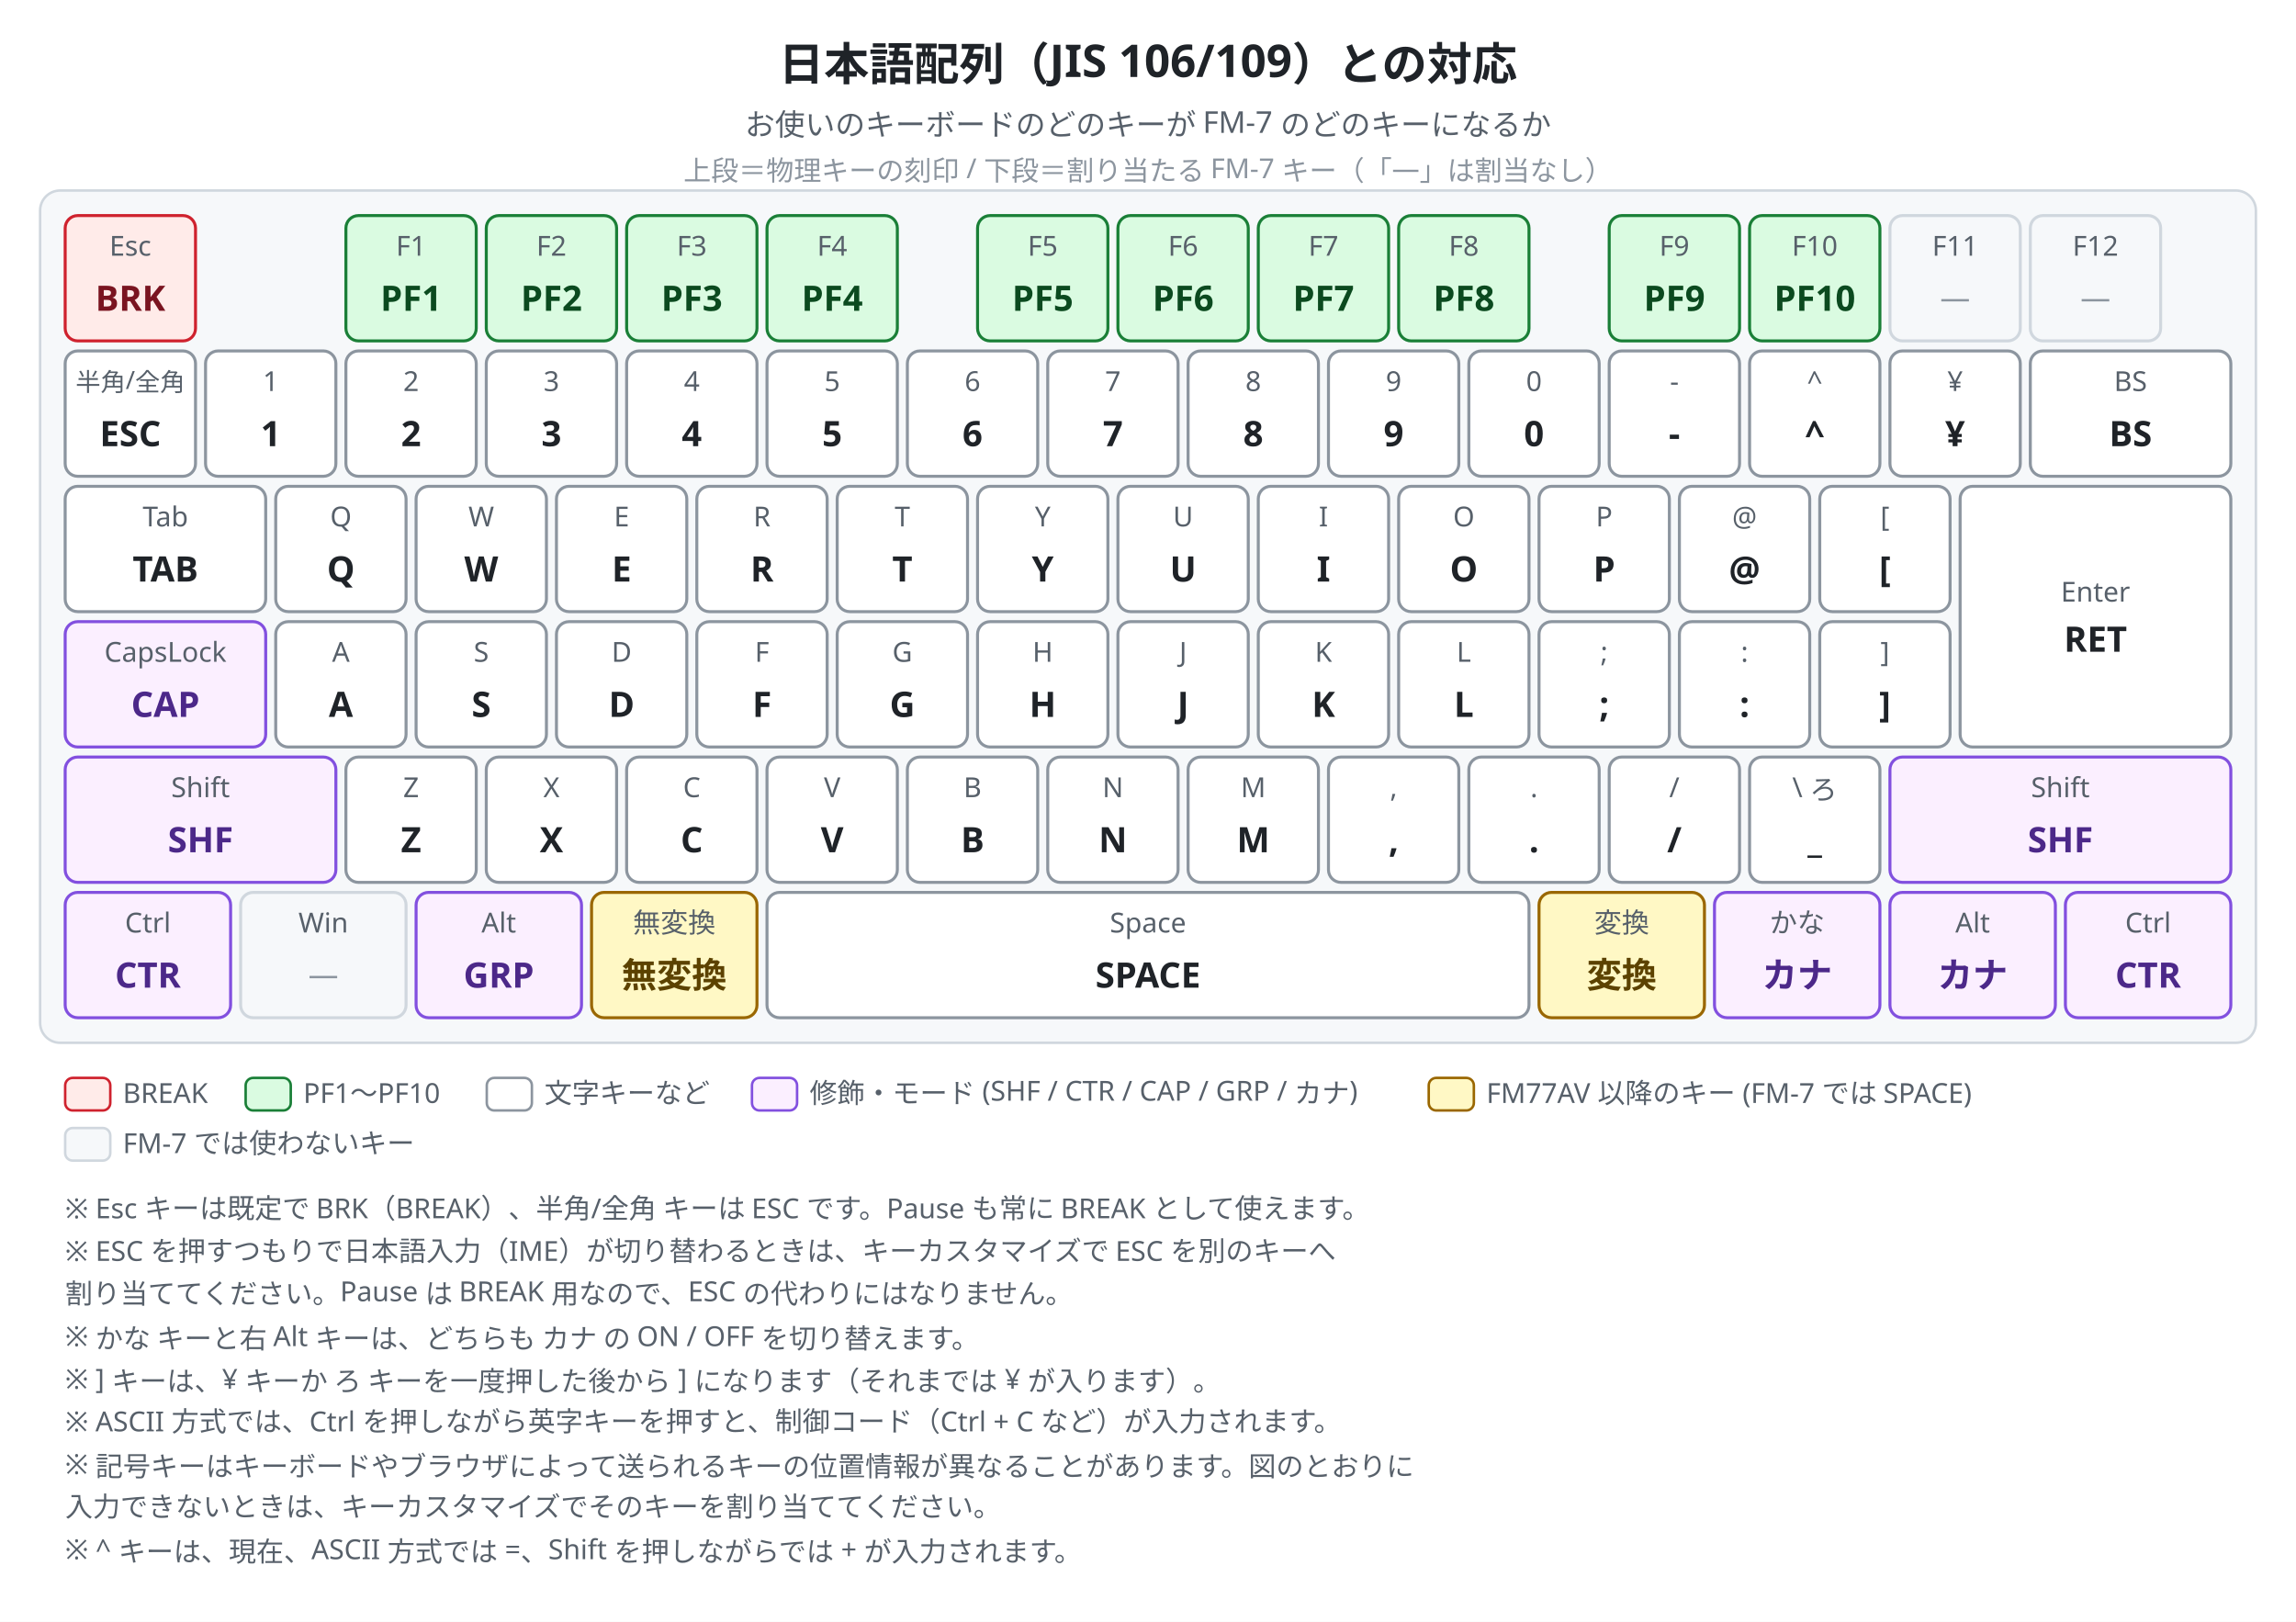
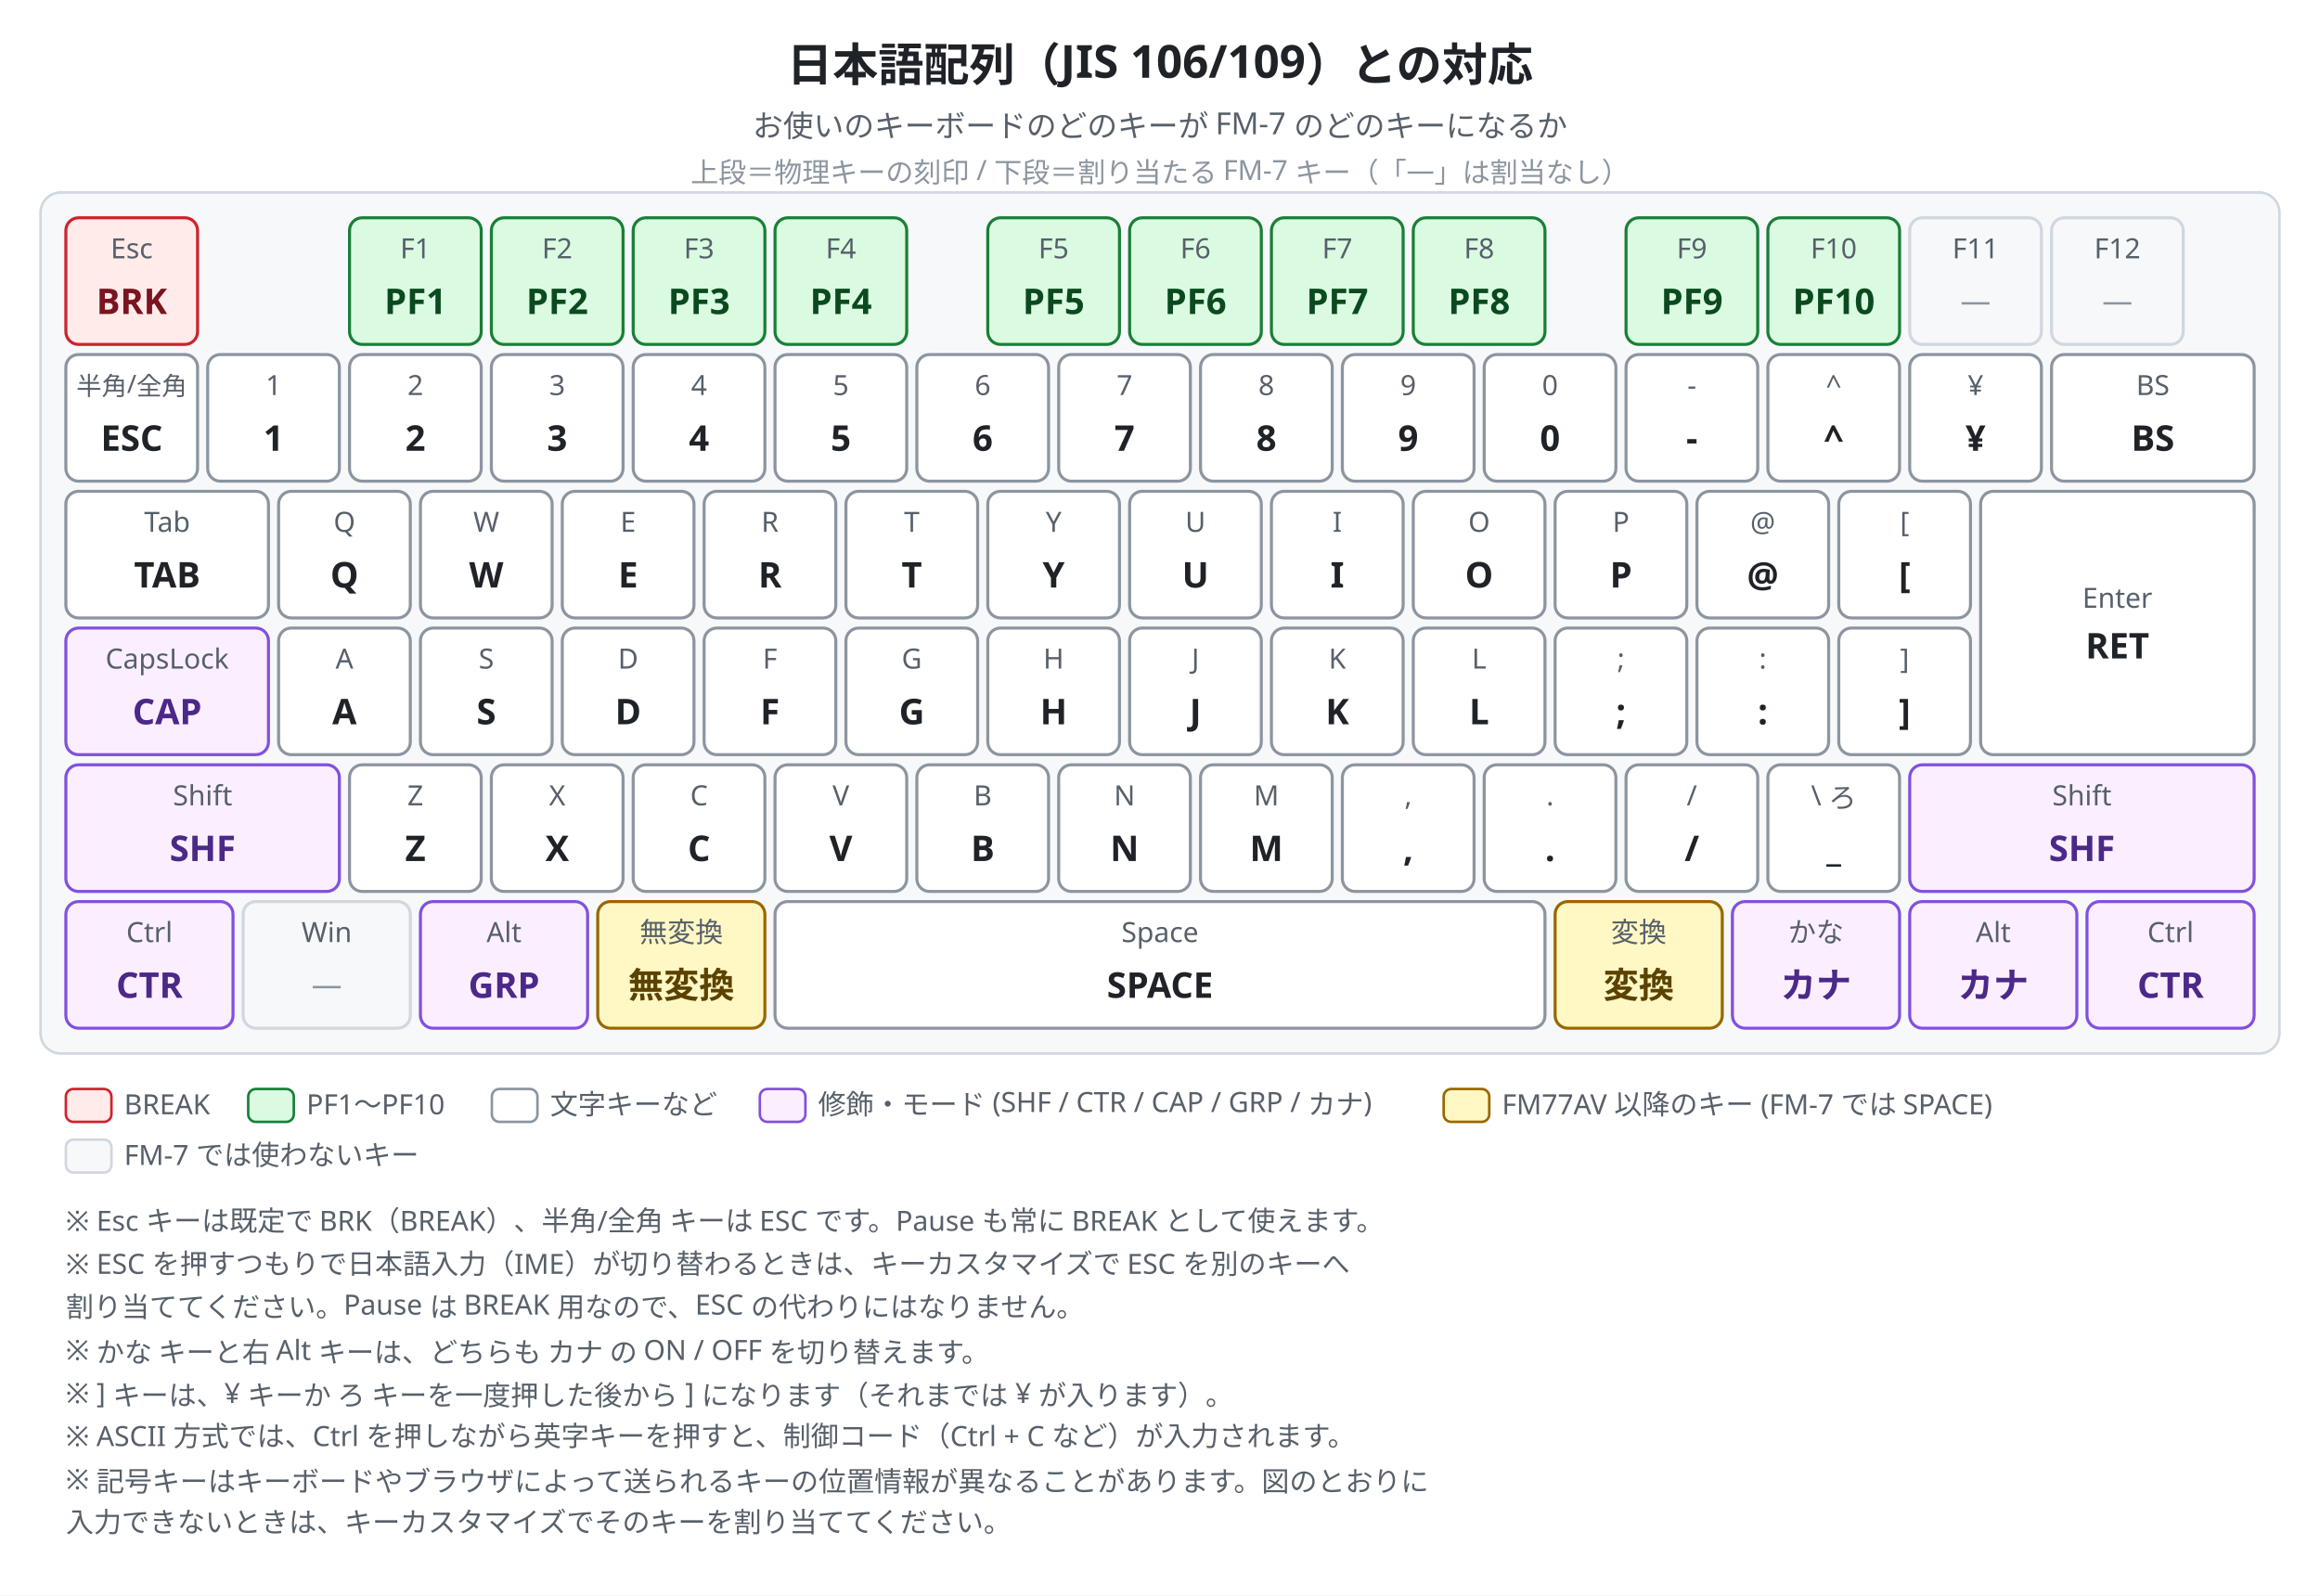
- <svg xmlns="http://www.w3.org/2000/svg" viewBox="0 0 916 647" width="916" height="647">
+ <svg xmlns="http://www.w3.org/2000/svg" viewBox="0 0 916 630" width="916" height="630">
  <defs>
    <marker id="ah" markerWidth="10" markerHeight="10" refX="8" refY="4" orient="auto" markerUnits="userSpaceOnUse">
      <path d="M0,0 L8,4 L0,8 z" fill="#57606a" />
    </marker>
  </defs>
-   <rect x="0" y="0" width="916" height="647" rx="0" fill="#ffffff" stroke="none" stroke-width="1" />
+   <rect x="0" y="0" width="916" height="630" rx="0" fill="#ffffff" stroke="none" stroke-width="1" />
  <text x="458" y="32" font-family="sans-serif" font-size="18" fill="#1f2328" text-anchor="middle" font-weight="bold">日本語配列（JIS 106/109）との対応</text>
  <text x="458" y="54" font-family="sans-serif" font-size="12" fill="#57606a" text-anchor="middle">お使いのキーボードのどのキーが FM-7 のどのキーになるか</text>
  <text x="458" y="72" font-family="sans-serif" font-size="11" fill="#8c959f" text-anchor="middle">上段＝物理キーの刻印 / 下段＝割り当たる FM-7 キー（「—」は割当なし）</text>
  <rect x="16" y="76" width="884" height="340" rx="8" fill="#f6f8fa" stroke="#d0d7de" stroke-width="1" />
  <rect x="26" y="86" width="52" height="50" rx="5" fill="#ffebe9" stroke="#cf222e" stroke-width="1.2" />
  <text x="52" y="102" font-family="sans-serif" font-size="11" fill="#57606a" text-anchor="middle">Esc</text>
  <text x="52" y="124" font-family="sans-serif" font-size="14" fill="#7a1420" text-anchor="middle" font-weight="bold">BRK</text>
  <rect x="138" y="86" width="52" height="50" rx="5" fill="#dafbe1" stroke="#1a7f37" stroke-width="1.2" />
  <text x="164" y="102" font-family="sans-serif" font-size="11" fill="#57606a" text-anchor="middle">F1</text>
  <text x="164" y="124" font-family="sans-serif" font-size="14" fill="#0b4a1f" text-anchor="middle" font-weight="bold">PF1</text>
  <rect x="194" y="86" width="52" height="50" rx="5" fill="#dafbe1" stroke="#1a7f37" stroke-width="1.2" />
  <text x="220" y="102" font-family="sans-serif" font-size="11" fill="#57606a" text-anchor="middle">F2</text>
  <text x="220" y="124" font-family="sans-serif" font-size="14" fill="#0b4a1f" text-anchor="middle" font-weight="bold">PF2</text>
  <rect x="250" y="86" width="52" height="50" rx="5" fill="#dafbe1" stroke="#1a7f37" stroke-width="1.2" />
  <text x="276" y="102" font-family="sans-serif" font-size="11" fill="#57606a" text-anchor="middle">F3</text>
  <text x="276" y="124" font-family="sans-serif" font-size="14" fill="#0b4a1f" text-anchor="middle" font-weight="bold">PF3</text>
  <rect x="306" y="86" width="52" height="50" rx="5" fill="#dafbe1" stroke="#1a7f37" stroke-width="1.2" />
  <text x="332" y="102" font-family="sans-serif" font-size="11" fill="#57606a" text-anchor="middle">F4</text>
  <text x="332" y="124" font-family="sans-serif" font-size="14" fill="#0b4a1f" text-anchor="middle" font-weight="bold">PF4</text>
  <rect x="390" y="86" width="52" height="50" rx="5" fill="#dafbe1" stroke="#1a7f37" stroke-width="1.2" />
  <text x="416" y="102" font-family="sans-serif" font-size="11" fill="#57606a" text-anchor="middle">F5</text>
  <text x="416" y="124" font-family="sans-serif" font-size="14" fill="#0b4a1f" text-anchor="middle" font-weight="bold">PF5</text>
  <rect x="446" y="86" width="52" height="50" rx="5" fill="#dafbe1" stroke="#1a7f37" stroke-width="1.2" />
  <text x="472" y="102" font-family="sans-serif" font-size="11" fill="#57606a" text-anchor="middle">F6</text>
  <text x="472" y="124" font-family="sans-serif" font-size="14" fill="#0b4a1f" text-anchor="middle" font-weight="bold">PF6</text>
  <rect x="502" y="86" width="52" height="50" rx="5" fill="#dafbe1" stroke="#1a7f37" stroke-width="1.2" />
  <text x="528" y="102" font-family="sans-serif" font-size="11" fill="#57606a" text-anchor="middle">F7</text>
  <text x="528" y="124" font-family="sans-serif" font-size="14" fill="#0b4a1f" text-anchor="middle" font-weight="bold">PF7</text>
  <rect x="558" y="86" width="52" height="50" rx="5" fill="#dafbe1" stroke="#1a7f37" stroke-width="1.2" />
  <text x="584" y="102" font-family="sans-serif" font-size="11" fill="#57606a" text-anchor="middle">F8</text>
  <text x="584" y="124" font-family="sans-serif" font-size="14" fill="#0b4a1f" text-anchor="middle" font-weight="bold">PF8</text>
  <rect x="642" y="86" width="52" height="50" rx="5" fill="#dafbe1" stroke="#1a7f37" stroke-width="1.2" />
  <text x="668" y="102" font-family="sans-serif" font-size="11" fill="#57606a" text-anchor="middle">F9</text>
  <text x="668" y="124" font-family="sans-serif" font-size="14" fill="#0b4a1f" text-anchor="middle" font-weight="bold">PF9</text>
  <rect x="698" y="86" width="52" height="50" rx="5" fill="#dafbe1" stroke="#1a7f37" stroke-width="1.2" />
  <text x="724" y="102" font-family="sans-serif" font-size="11" fill="#57606a" text-anchor="middle">F10</text>
  <text x="724" y="124" font-family="sans-serif" font-size="14" fill="#0b4a1f" text-anchor="middle" font-weight="bold">PF10</text>
  <rect x="754" y="86" width="52" height="50" rx="5" fill="#f6f8fa" stroke="#d0d7de" stroke-width="1.2" />
  <text x="780" y="102" font-family="sans-serif" font-size="11" fill="#57606a" text-anchor="middle">F11</text>
  <text x="780" y="123" font-family="sans-serif" font-size="12" fill="#8c959f" text-anchor="middle">—</text>
  <rect x="810" y="86" width="52" height="50" rx="5" fill="#f6f8fa" stroke="#d0d7de" stroke-width="1.2" />
  <text x="836" y="102" font-family="sans-serif" font-size="11" fill="#57606a" text-anchor="middle">F12</text>
  <text x="836" y="123" font-family="sans-serif" font-size="12" fill="#8c959f" text-anchor="middle">—</text>
  <rect x="26" y="140" width="52" height="50" rx="5" fill="#ffffff" stroke="#8c959f" stroke-width="1.2" />
  <text x="52" y="156" font-family="sans-serif" font-size="10" fill="#57606a" text-anchor="middle">半角/全角</text>
  <text x="52" y="178" font-family="sans-serif" font-size="14" fill="#1f2328" text-anchor="middle" font-weight="bold">ESC</text>
  <rect x="82" y="140" width="52" height="50" rx="5" fill="#ffffff" stroke="#8c959f" stroke-width="1.2" />
  <text x="108" y="156" font-family="sans-serif" font-size="11" fill="#57606a" text-anchor="middle">1</text>
  <text x="108" y="178" font-family="sans-serif" font-size="14" fill="#1f2328" text-anchor="middle" font-weight="bold">1</text>
  <rect x="138" y="140" width="52" height="50" rx="5" fill="#ffffff" stroke="#8c959f" stroke-width="1.2" />
  <text x="164" y="156" font-family="sans-serif" font-size="11" fill="#57606a" text-anchor="middle">2</text>
  <text x="164" y="178" font-family="sans-serif" font-size="14" fill="#1f2328" text-anchor="middle" font-weight="bold">2</text>
  <rect x="194" y="140" width="52" height="50" rx="5" fill="#ffffff" stroke="#8c959f" stroke-width="1.2" />
  <text x="220" y="156" font-family="sans-serif" font-size="11" fill="#57606a" text-anchor="middle">3</text>
  <text x="220" y="178" font-family="sans-serif" font-size="14" fill="#1f2328" text-anchor="middle" font-weight="bold">3</text>
  <rect x="250" y="140" width="52" height="50" rx="5" fill="#ffffff" stroke="#8c959f" stroke-width="1.2" />
  <text x="276" y="156" font-family="sans-serif" font-size="11" fill="#57606a" text-anchor="middle">4</text>
  <text x="276" y="178" font-family="sans-serif" font-size="14" fill="#1f2328" text-anchor="middle" font-weight="bold">4</text>
  <rect x="306" y="140" width="52" height="50" rx="5" fill="#ffffff" stroke="#8c959f" stroke-width="1.2" />
  <text x="332" y="156" font-family="sans-serif" font-size="11" fill="#57606a" text-anchor="middle">5</text>
  <text x="332" y="178" font-family="sans-serif" font-size="14" fill="#1f2328" text-anchor="middle" font-weight="bold">5</text>
  <rect x="362" y="140" width="52" height="50" rx="5" fill="#ffffff" stroke="#8c959f" stroke-width="1.2" />
  <text x="388" y="156" font-family="sans-serif" font-size="11" fill="#57606a" text-anchor="middle">6</text>
  <text x="388" y="178" font-family="sans-serif" font-size="14" fill="#1f2328" text-anchor="middle" font-weight="bold">6</text>
  <rect x="418" y="140" width="52" height="50" rx="5" fill="#ffffff" stroke="#8c959f" stroke-width="1.2" />
  <text x="444" y="156" font-family="sans-serif" font-size="11" fill="#57606a" text-anchor="middle">7</text>
  <text x="444" y="178" font-family="sans-serif" font-size="14" fill="#1f2328" text-anchor="middle" font-weight="bold">7</text>
  <rect x="474" y="140" width="52" height="50" rx="5" fill="#ffffff" stroke="#8c959f" stroke-width="1.2" />
  <text x="500" y="156" font-family="sans-serif" font-size="11" fill="#57606a" text-anchor="middle">8</text>
  <text x="500" y="178" font-family="sans-serif" font-size="14" fill="#1f2328" text-anchor="middle" font-weight="bold">8</text>
  <rect x="530" y="140" width="52" height="50" rx="5" fill="#ffffff" stroke="#8c959f" stroke-width="1.2" />
  <text x="556" y="156" font-family="sans-serif" font-size="11" fill="#57606a" text-anchor="middle">9</text>
  <text x="556" y="178" font-family="sans-serif" font-size="14" fill="#1f2328" text-anchor="middle" font-weight="bold">9</text>
  <rect x="586" y="140" width="52" height="50" rx="5" fill="#ffffff" stroke="#8c959f" stroke-width="1.2" />
  <text x="612" y="156" font-family="sans-serif" font-size="11" fill="#57606a" text-anchor="middle">0</text>
  <text x="612" y="178" font-family="sans-serif" font-size="14" fill="#1f2328" text-anchor="middle" font-weight="bold">0</text>
  <rect x="642" y="140" width="52" height="50" rx="5" fill="#ffffff" stroke="#8c959f" stroke-width="1.2" />
  <text x="668" y="156" font-family="sans-serif" font-size="11" fill="#57606a" text-anchor="middle">-</text>
  <text x="668" y="178" font-family="sans-serif" font-size="14" fill="#1f2328" text-anchor="middle" font-weight="bold">-</text>
  <rect x="698" y="140" width="52" height="50" rx="5" fill="#ffffff" stroke="#8c959f" stroke-width="1.2" />
  <text x="724" y="156" font-family="sans-serif" font-size="11" fill="#57606a" text-anchor="middle">^</text>
  <text x="724" y="178" font-family="sans-serif" font-size="14" fill="#1f2328" text-anchor="middle" font-weight="bold">^</text>
  <rect x="754" y="140" width="52" height="50" rx="5" fill="#ffffff" stroke="#8c959f" stroke-width="1.2" />
  <text x="780" y="156" font-family="sans-serif" font-size="11" fill="#57606a" text-anchor="middle">¥</text>
  <text x="780" y="178" font-family="sans-serif" font-size="14" fill="#1f2328" text-anchor="middle" font-weight="bold">¥</text>
  <rect x="810" y="140" width="80" height="50" rx="5" fill="#ffffff" stroke="#8c959f" stroke-width="1.2" />
  <text x="850" y="156" font-family="sans-serif" font-size="11" fill="#57606a" text-anchor="middle">BS</text>
  <text x="850" y="178" font-family="sans-serif" font-size="14" fill="#1f2328" text-anchor="middle" font-weight="bold">BS</text>
  <rect x="26" y="194" width="80" height="50" rx="5" fill="#ffffff" stroke="#8c959f" stroke-width="1.2" />
  <text x="66" y="210" font-family="sans-serif" font-size="11" fill="#57606a" text-anchor="middle">Tab</text>
  <text x="66" y="232" font-family="sans-serif" font-size="14" fill="#1f2328" text-anchor="middle" font-weight="bold">TAB</text>
  <rect x="110" y="194" width="52" height="50" rx="5" fill="#ffffff" stroke="#8c959f" stroke-width="1.2" />
  <text x="136" y="210" font-family="sans-serif" font-size="11" fill="#57606a" text-anchor="middle">Q</text>
  <text x="136" y="232" font-family="sans-serif" font-size="14" fill="#1f2328" text-anchor="middle" font-weight="bold">Q</text>
  <rect x="166" y="194" width="52" height="50" rx="5" fill="#ffffff" stroke="#8c959f" stroke-width="1.2" />
  <text x="192" y="210" font-family="sans-serif" font-size="11" fill="#57606a" text-anchor="middle">W</text>
  <text x="192" y="232" font-family="sans-serif" font-size="14" fill="#1f2328" text-anchor="middle" font-weight="bold">W</text>
  <rect x="222" y="194" width="52" height="50" rx="5" fill="#ffffff" stroke="#8c959f" stroke-width="1.2" />
  <text x="248" y="210" font-family="sans-serif" font-size="11" fill="#57606a" text-anchor="middle">E</text>
  <text x="248" y="232" font-family="sans-serif" font-size="14" fill="#1f2328" text-anchor="middle" font-weight="bold">E</text>
  <rect x="278" y="194" width="52" height="50" rx="5" fill="#ffffff" stroke="#8c959f" stroke-width="1.2" />
  <text x="304" y="210" font-family="sans-serif" font-size="11" fill="#57606a" text-anchor="middle">R</text>
  <text x="304" y="232" font-family="sans-serif" font-size="14" fill="#1f2328" text-anchor="middle" font-weight="bold">R</text>
  <rect x="334" y="194" width="52" height="50" rx="5" fill="#ffffff" stroke="#8c959f" stroke-width="1.2" />
  <text x="360" y="210" font-family="sans-serif" font-size="11" fill="#57606a" text-anchor="middle">T</text>
  <text x="360" y="232" font-family="sans-serif" font-size="14" fill="#1f2328" text-anchor="middle" font-weight="bold">T</text>
  <rect x="390" y="194" width="52" height="50" rx="5" fill="#ffffff" stroke="#8c959f" stroke-width="1.2" />
  <text x="416" y="210" font-family="sans-serif" font-size="11" fill="#57606a" text-anchor="middle">Y</text>
  <text x="416" y="232" font-family="sans-serif" font-size="14" fill="#1f2328" text-anchor="middle" font-weight="bold">Y</text>
  <rect x="446" y="194" width="52" height="50" rx="5" fill="#ffffff" stroke="#8c959f" stroke-width="1.2" />
  <text x="472" y="210" font-family="sans-serif" font-size="11" fill="#57606a" text-anchor="middle">U</text>
  <text x="472" y="232" font-family="sans-serif" font-size="14" fill="#1f2328" text-anchor="middle" font-weight="bold">U</text>
  <rect x="502" y="194" width="52" height="50" rx="5" fill="#ffffff" stroke="#8c959f" stroke-width="1.2" />
  <text x="528" y="210" font-family="sans-serif" font-size="11" fill="#57606a" text-anchor="middle">I</text>
  <text x="528" y="232" font-family="sans-serif" font-size="14" fill="#1f2328" text-anchor="middle" font-weight="bold">I</text>
  <rect x="558" y="194" width="52" height="50" rx="5" fill="#ffffff" stroke="#8c959f" stroke-width="1.2" />
  <text x="584" y="210" font-family="sans-serif" font-size="11" fill="#57606a" text-anchor="middle">O</text>
  <text x="584" y="232" font-family="sans-serif" font-size="14" fill="#1f2328" text-anchor="middle" font-weight="bold">O</text>
  <rect x="614" y="194" width="52" height="50" rx="5" fill="#ffffff" stroke="#8c959f" stroke-width="1.2" />
  <text x="640" y="210" font-family="sans-serif" font-size="11" fill="#57606a" text-anchor="middle">P</text>
  <text x="640" y="232" font-family="sans-serif" font-size="14" fill="#1f2328" text-anchor="middle" font-weight="bold">P</text>
  <rect x="670" y="194" width="52" height="50" rx="5" fill="#ffffff" stroke="#8c959f" stroke-width="1.2" />
  <text x="696" y="210" font-family="sans-serif" font-size="11" fill="#57606a" text-anchor="middle">@</text>
  <text x="696" y="232" font-family="sans-serif" font-size="14" fill="#1f2328" text-anchor="middle" font-weight="bold">@</text>
  <rect x="726" y="194" width="52" height="50" rx="5" fill="#ffffff" stroke="#8c959f" stroke-width="1.2" />
  <text x="752" y="210" font-family="sans-serif" font-size="11" fill="#57606a" text-anchor="middle">[</text>
  <text x="752" y="232" font-family="sans-serif" font-size="14" fill="#1f2328" text-anchor="middle" font-weight="bold">[</text>
  <rect x="26" y="248" width="80" height="50" rx="5" fill="#fbefff" stroke="#8250df" stroke-width="1.2" />
  <text x="66" y="264" font-family="sans-serif" font-size="11" fill="#57606a" text-anchor="middle">CapsLock</text>
  <text x="66" y="286" font-family="sans-serif" font-size="14" fill="#4c2889" text-anchor="middle" font-weight="bold">CAP</text>
  <rect x="110" y="248" width="52" height="50" rx="5" fill="#ffffff" stroke="#8c959f" stroke-width="1.2" />
  <text x="136" y="264" font-family="sans-serif" font-size="11" fill="#57606a" text-anchor="middle">A</text>
  <text x="136" y="286" font-family="sans-serif" font-size="14" fill="#1f2328" text-anchor="middle" font-weight="bold">A</text>
  <rect x="166" y="248" width="52" height="50" rx="5" fill="#ffffff" stroke="#8c959f" stroke-width="1.2" />
  <text x="192" y="264" font-family="sans-serif" font-size="11" fill="#57606a" text-anchor="middle">S</text>
  <text x="192" y="286" font-family="sans-serif" font-size="14" fill="#1f2328" text-anchor="middle" font-weight="bold">S</text>
  <rect x="222" y="248" width="52" height="50" rx="5" fill="#ffffff" stroke="#8c959f" stroke-width="1.2" />
  <text x="248" y="264" font-family="sans-serif" font-size="11" fill="#57606a" text-anchor="middle">D</text>
  <text x="248" y="286" font-family="sans-serif" font-size="14" fill="#1f2328" text-anchor="middle" font-weight="bold">D</text>
  <rect x="278" y="248" width="52" height="50" rx="5" fill="#ffffff" stroke="#8c959f" stroke-width="1.2" />
  <text x="304" y="264" font-family="sans-serif" font-size="11" fill="#57606a" text-anchor="middle">F</text>
  <text x="304" y="286" font-family="sans-serif" font-size="14" fill="#1f2328" text-anchor="middle" font-weight="bold">F</text>
  <rect x="334" y="248" width="52" height="50" rx="5" fill="#ffffff" stroke="#8c959f" stroke-width="1.2" />
  <text x="360" y="264" font-family="sans-serif" font-size="11" fill="#57606a" text-anchor="middle">G</text>
  <text x="360" y="286" font-family="sans-serif" font-size="14" fill="#1f2328" text-anchor="middle" font-weight="bold">G</text>
  <rect x="390" y="248" width="52" height="50" rx="5" fill="#ffffff" stroke="#8c959f" stroke-width="1.2" />
  <text x="416" y="264" font-family="sans-serif" font-size="11" fill="#57606a" text-anchor="middle">H</text>
  <text x="416" y="286" font-family="sans-serif" font-size="14" fill="#1f2328" text-anchor="middle" font-weight="bold">H</text>
  <rect x="446" y="248" width="52" height="50" rx="5" fill="#ffffff" stroke="#8c959f" stroke-width="1.2" />
  <text x="472" y="264" font-family="sans-serif" font-size="11" fill="#57606a" text-anchor="middle">J</text>
  <text x="472" y="286" font-family="sans-serif" font-size="14" fill="#1f2328" text-anchor="middle" font-weight="bold">J</text>
  <rect x="502" y="248" width="52" height="50" rx="5" fill="#ffffff" stroke="#8c959f" stroke-width="1.2" />
  <text x="528" y="264" font-family="sans-serif" font-size="11" fill="#57606a" text-anchor="middle">K</text>
  <text x="528" y="286" font-family="sans-serif" font-size="14" fill="#1f2328" text-anchor="middle" font-weight="bold">K</text>
  <rect x="558" y="248" width="52" height="50" rx="5" fill="#ffffff" stroke="#8c959f" stroke-width="1.2" />
  <text x="584" y="264" font-family="sans-serif" font-size="11" fill="#57606a" text-anchor="middle">L</text>
  <text x="584" y="286" font-family="sans-serif" font-size="14" fill="#1f2328" text-anchor="middle" font-weight="bold">L</text>
  <rect x="614" y="248" width="52" height="50" rx="5" fill="#ffffff" stroke="#8c959f" stroke-width="1.2" />
  <text x="640" y="264" font-family="sans-serif" font-size="11" fill="#57606a" text-anchor="middle">;</text>
  <text x="640" y="286" font-family="sans-serif" font-size="14" fill="#1f2328" text-anchor="middle" font-weight="bold">;</text>
  <rect x="670" y="248" width="52" height="50" rx="5" fill="#ffffff" stroke="#8c959f" stroke-width="1.2" />
  <text x="696" y="264" font-family="sans-serif" font-size="11" fill="#57606a" text-anchor="middle">:</text>
  <text x="696" y="286" font-family="sans-serif" font-size="14" fill="#1f2328" text-anchor="middle" font-weight="bold">:</text>
  <rect x="726" y="248" width="52" height="50" rx="5" fill="#ffffff" stroke="#8c959f" stroke-width="1.2" />
  <text x="752" y="264" font-family="sans-serif" font-size="11" fill="#57606a" text-anchor="middle">]</text>
  <text x="752" y="286" font-family="sans-serif" font-size="14" fill="#1f2328" text-anchor="middle" font-weight="bold">]</text>
  <rect x="26" y="302" width="108" height="50" rx="5" fill="#fbefff" stroke="#8250df" stroke-width="1.2" />
  <text x="80" y="318" font-family="sans-serif" font-size="11" fill="#57606a" text-anchor="middle">Shift</text>
  <text x="80" y="340" font-family="sans-serif" font-size="14" fill="#4c2889" text-anchor="middle" font-weight="bold">SHF</text>
  <rect x="138" y="302" width="52" height="50" rx="5" fill="#ffffff" stroke="#8c959f" stroke-width="1.2" />
  <text x="164" y="318" font-family="sans-serif" font-size="11" fill="#57606a" text-anchor="middle">Z</text>
  <text x="164" y="340" font-family="sans-serif" font-size="14" fill="#1f2328" text-anchor="middle" font-weight="bold">Z</text>
  <rect x="194" y="302" width="52" height="50" rx="5" fill="#ffffff" stroke="#8c959f" stroke-width="1.2" />
  <text x="220" y="318" font-family="sans-serif" font-size="11" fill="#57606a" text-anchor="middle">X</text>
  <text x="220" y="340" font-family="sans-serif" font-size="14" fill="#1f2328" text-anchor="middle" font-weight="bold">X</text>
  <rect x="250" y="302" width="52" height="50" rx="5" fill="#ffffff" stroke="#8c959f" stroke-width="1.2" />
  <text x="276" y="318" font-family="sans-serif" font-size="11" fill="#57606a" text-anchor="middle">C</text>
  <text x="276" y="340" font-family="sans-serif" font-size="14" fill="#1f2328" text-anchor="middle" font-weight="bold">C</text>
  <rect x="306" y="302" width="52" height="50" rx="5" fill="#ffffff" stroke="#8c959f" stroke-width="1.2" />
  <text x="332" y="318" font-family="sans-serif" font-size="11" fill="#57606a" text-anchor="middle">V</text>
  <text x="332" y="340" font-family="sans-serif" font-size="14" fill="#1f2328" text-anchor="middle" font-weight="bold">V</text>
  <rect x="362" y="302" width="52" height="50" rx="5" fill="#ffffff" stroke="#8c959f" stroke-width="1.2" />
  <text x="388" y="318" font-family="sans-serif" font-size="11" fill="#57606a" text-anchor="middle">B</text>
  <text x="388" y="340" font-family="sans-serif" font-size="14" fill="#1f2328" text-anchor="middle" font-weight="bold">B</text>
  <rect x="418" y="302" width="52" height="50" rx="5" fill="#ffffff" stroke="#8c959f" stroke-width="1.2" />
  <text x="444" y="318" font-family="sans-serif" font-size="11" fill="#57606a" text-anchor="middle">N</text>
  <text x="444" y="340" font-family="sans-serif" font-size="14" fill="#1f2328" text-anchor="middle" font-weight="bold">N</text>
  <rect x="474" y="302" width="52" height="50" rx="5" fill="#ffffff" stroke="#8c959f" stroke-width="1.2" />
  <text x="500" y="318" font-family="sans-serif" font-size="11" fill="#57606a" text-anchor="middle">M</text>
  <text x="500" y="340" font-family="sans-serif" font-size="14" fill="#1f2328" text-anchor="middle" font-weight="bold">M</text>
  <rect x="530" y="302" width="52" height="50" rx="5" fill="#ffffff" stroke="#8c959f" stroke-width="1.2" />
  <text x="556" y="318" font-family="sans-serif" font-size="11" fill="#57606a" text-anchor="middle">,</text>
  <text x="556" y="340" font-family="sans-serif" font-size="14" fill="#1f2328" text-anchor="middle" font-weight="bold">,</text>
  <rect x="586" y="302" width="52" height="50" rx="5" fill="#ffffff" stroke="#8c959f" stroke-width="1.2" />
  <text x="612" y="318" font-family="sans-serif" font-size="11" fill="#57606a" text-anchor="middle">.</text>
  <text x="612" y="340" font-family="sans-serif" font-size="14" fill="#1f2328" text-anchor="middle" font-weight="bold">.</text>
  <rect x="642" y="302" width="52" height="50" rx="5" fill="#ffffff" stroke="#8c959f" stroke-width="1.2" />
  <text x="668" y="318" font-family="sans-serif" font-size="11" fill="#57606a" text-anchor="middle">/</text>
  <text x="668" y="340" font-family="sans-serif" font-size="14" fill="#1f2328" text-anchor="middle" font-weight="bold">/</text>
  <rect x="698" y="302" width="52" height="50" rx="5" fill="#ffffff" stroke="#8c959f" stroke-width="1.2" />
  <text x="724" y="318" font-family="sans-serif" font-size="11" fill="#57606a" text-anchor="middle">\ ろ</text>
  <text x="724" y="340" font-family="sans-serif" font-size="14" fill="#1f2328" text-anchor="middle" font-weight="bold">_</text>
  <rect x="754" y="302" width="136" height="50" rx="5" fill="#fbefff" stroke="#8250df" stroke-width="1.2" />
  <text x="822" y="318" font-family="sans-serif" font-size="11" fill="#57606a" text-anchor="middle">Shift</text>
  <text x="822" y="340" font-family="sans-serif" font-size="14" fill="#4c2889" text-anchor="middle" font-weight="bold">SHF</text>
  <rect x="26" y="356" width="66" height="50" rx="5" fill="#fbefff" stroke="#8250df" stroke-width="1.2" />
  <text x="59" y="372" font-family="sans-serif" font-size="11" fill="#57606a" text-anchor="middle">Ctrl</text>
  <text x="59" y="394" font-family="sans-serif" font-size="14" fill="#4c2889" text-anchor="middle" font-weight="bold">CTR</text>
  <rect x="96" y="356" width="66" height="50" rx="5" fill="#f6f8fa" stroke="#d0d7de" stroke-width="1.2" />
  <text x="129" y="372" font-family="sans-serif" font-size="11" fill="#57606a" text-anchor="middle">Win</text>
  <text x="129" y="393" font-family="sans-serif" font-size="12" fill="#8c959f" text-anchor="middle">—</text>
  <rect x="166" y="356" width="66" height="50" rx="5" fill="#fbefff" stroke="#8250df" stroke-width="1.2" />
  <text x="199" y="372" font-family="sans-serif" font-size="11" fill="#57606a" text-anchor="middle">Alt</text>
  <text x="199" y="394" font-family="sans-serif" font-size="14" fill="#4c2889" text-anchor="middle" font-weight="bold">GRP</text>
  <rect x="236" y="356" width="66" height="50" rx="5" fill="#fff8c5" stroke="#9a6700" stroke-width="1.2" />
  <text x="269" y="372" font-family="sans-serif" font-size="11" fill="#57606a" text-anchor="middle">無変換</text>
  <text x="269" y="394" font-family="sans-serif" font-size="14" fill="#5c4200" text-anchor="middle" font-weight="bold">無変換</text>
  <rect x="306" y="356" width="304" height="50" rx="5" fill="#ffffff" stroke="#8c959f" stroke-width="1.2" />
  <text x="458" y="372" font-family="sans-serif" font-size="11" fill="#57606a" text-anchor="middle">Space</text>
  <text x="458" y="394" font-family="sans-serif" font-size="14" fill="#1f2328" text-anchor="middle" font-weight="bold">SPACE</text>
  <rect x="614" y="356" width="66" height="50" rx="5" fill="#fff8c5" stroke="#9a6700" stroke-width="1.2" />
  <text x="647" y="372" font-family="sans-serif" font-size="11" fill="#57606a" text-anchor="middle">変換</text>
  <text x="647" y="394" font-family="sans-serif" font-size="14" fill="#5c4200" text-anchor="middle" font-weight="bold">変換</text>
  <rect x="684" y="356" width="66" height="50" rx="5" fill="#fbefff" stroke="#8250df" stroke-width="1.2" />
  <text x="717" y="372" font-family="sans-serif" font-size="11" fill="#57606a" text-anchor="middle">かな</text>
  <text x="717" y="394" font-family="sans-serif" font-size="14" fill="#4c2889" text-anchor="middle" font-weight="bold">カナ</text>
  <rect x="754" y="356" width="66" height="50" rx="5" fill="#fbefff" stroke="#8250df" stroke-width="1.2" />
  <text x="787" y="372" font-family="sans-serif" font-size="11" fill="#57606a" text-anchor="middle">Alt</text>
  <text x="787" y="394" font-family="sans-serif" font-size="14" fill="#4c2889" text-anchor="middle" font-weight="bold">カナ</text>
  <rect x="824" y="356" width="66" height="50" rx="5" fill="#fbefff" stroke="#8250df" stroke-width="1.2" />
  <text x="857" y="372" font-family="sans-serif" font-size="11" fill="#57606a" text-anchor="middle">Ctrl</text>
  <text x="857" y="394" font-family="sans-serif" font-size="14" fill="#4c2889" text-anchor="middle" font-weight="bold">CTR</text>
  <rect x="782" y="194" width="108" height="104" rx="5" fill="#ffffff" stroke="#8c959f" stroke-width="1.2" />
  <text x="836" y="240" font-family="sans-serif" font-size="11" fill="#57606a" text-anchor="middle">Enter</text>
  <text x="836" y="260" font-family="sans-serif" font-size="14" fill="#1f2328" text-anchor="middle" font-weight="bold">RET</text>
  <rect x="26" y="430" width="18" height="13" rx="3" fill="#ffebe9" stroke="#cf222e" stroke-width="1" />
  <text x="49" y="440" font-family="sans-serif" font-size="11" fill="#57606a" text-anchor="start">BREAK</text>
  <rect x="98" y="430" width="18" height="13" rx="3" fill="#dafbe1" stroke="#1a7f37" stroke-width="1" />
  <text x="121" y="440" font-family="sans-serif" font-size="11" fill="#57606a" text-anchor="start">PF1〜PF10</text>
  <rect x="194.2" y="430" width="18" height="13" rx="3" fill="#ffffff" stroke="#8c959f" stroke-width="1" />
  <text x="217.2" y="440" font-family="sans-serif" font-size="11" fill="#57606a" text-anchor="start">文字キーなど</text>
  <rect x="300" y="430" width="18" height="13" rx="3" fill="#fbefff" stroke="#8250df" stroke-width="1" />
  <text x="323" y="440" font-family="sans-serif" font-size="11" fill="#57606a" text-anchor="start">修飾・モード (SHF / CTR / CAP / GRP / カナ)</text>
  <rect x="570" y="430" width="18" height="13" rx="3" fill="#fff8c5" stroke="#9a6700" stroke-width="1" />
  <text x="593" y="440" font-family="sans-serif" font-size="11" fill="#57606a" text-anchor="start">FM77AV 以降のキー (FM-7 では SPACE)</text>
  <rect x="26" y="450" width="18" height="13" rx="3" fill="#f6f8fa" stroke="#d0d7de" stroke-width="1" />
  <text x="49" y="460" font-family="sans-serif" font-size="11" fill="#57606a" text-anchor="start">FM-7 では使わないキー</text>
  <text x="26" y="486" font-family="sans-serif" font-size="11" fill="#57606a" text-anchor="start">※ Esc キーは既定で BRK（BREAK）、半角/全角 キーは ESC です。Pause も常に BREAK として使えます。</text>
  <text x="26" y="503" font-family="sans-serif" font-size="11" fill="#57606a" text-anchor="start">※ ESC を押すつもりで日本語入力（IME）が切り替わるときは、キーカスタマイズで ESC を別のキーへ</text>
  <text x="26" y="520" font-family="sans-serif" font-size="11" fill="#57606a" text-anchor="start">　 割り当ててください。Pause は BREAK 用なので、ESC の代わりにはなりません。</text>
  <text x="26" y="537" font-family="sans-serif" font-size="11" fill="#57606a" text-anchor="start">※ かな キーと右 Alt キーは、どちらも カナ の ON / OFF を切り替えます。</text>
  <text x="26" y="554" font-family="sans-serif" font-size="11" fill="#57606a" text-anchor="start">※ ] キーは、¥ キーか ろ キーを一度押した後から ] になります（それまでは ¥ が入ります）。</text>
  <text x="26" y="571" font-family="sans-serif" font-size="11" fill="#57606a" text-anchor="start">※ ASCII 方式では、Ctrl を押しながら英字キーを押すと、制御コード（Ctrl + C など）が入力されます。</text>
  <text x="26" y="588" font-family="sans-serif" font-size="11" fill="#57606a" text-anchor="start">※ 記号キーはキーボードやブラウザによって送られるキーの位置情報が異なることがあります。図のとおりに</text>
  <text x="26" y="605" font-family="sans-serif" font-size="11" fill="#57606a" text-anchor="start">　 入力できないときは、キーカスタマイズでそのキーを割り当ててください。</text>
-   <text x="26" y="622" font-family="sans-serif" font-size="11" fill="#57606a" text-anchor="start">※ ^ キーは、現在、ASCII 方式では =、Shift を押しながらでは + が入力されます。</text>
</svg>
